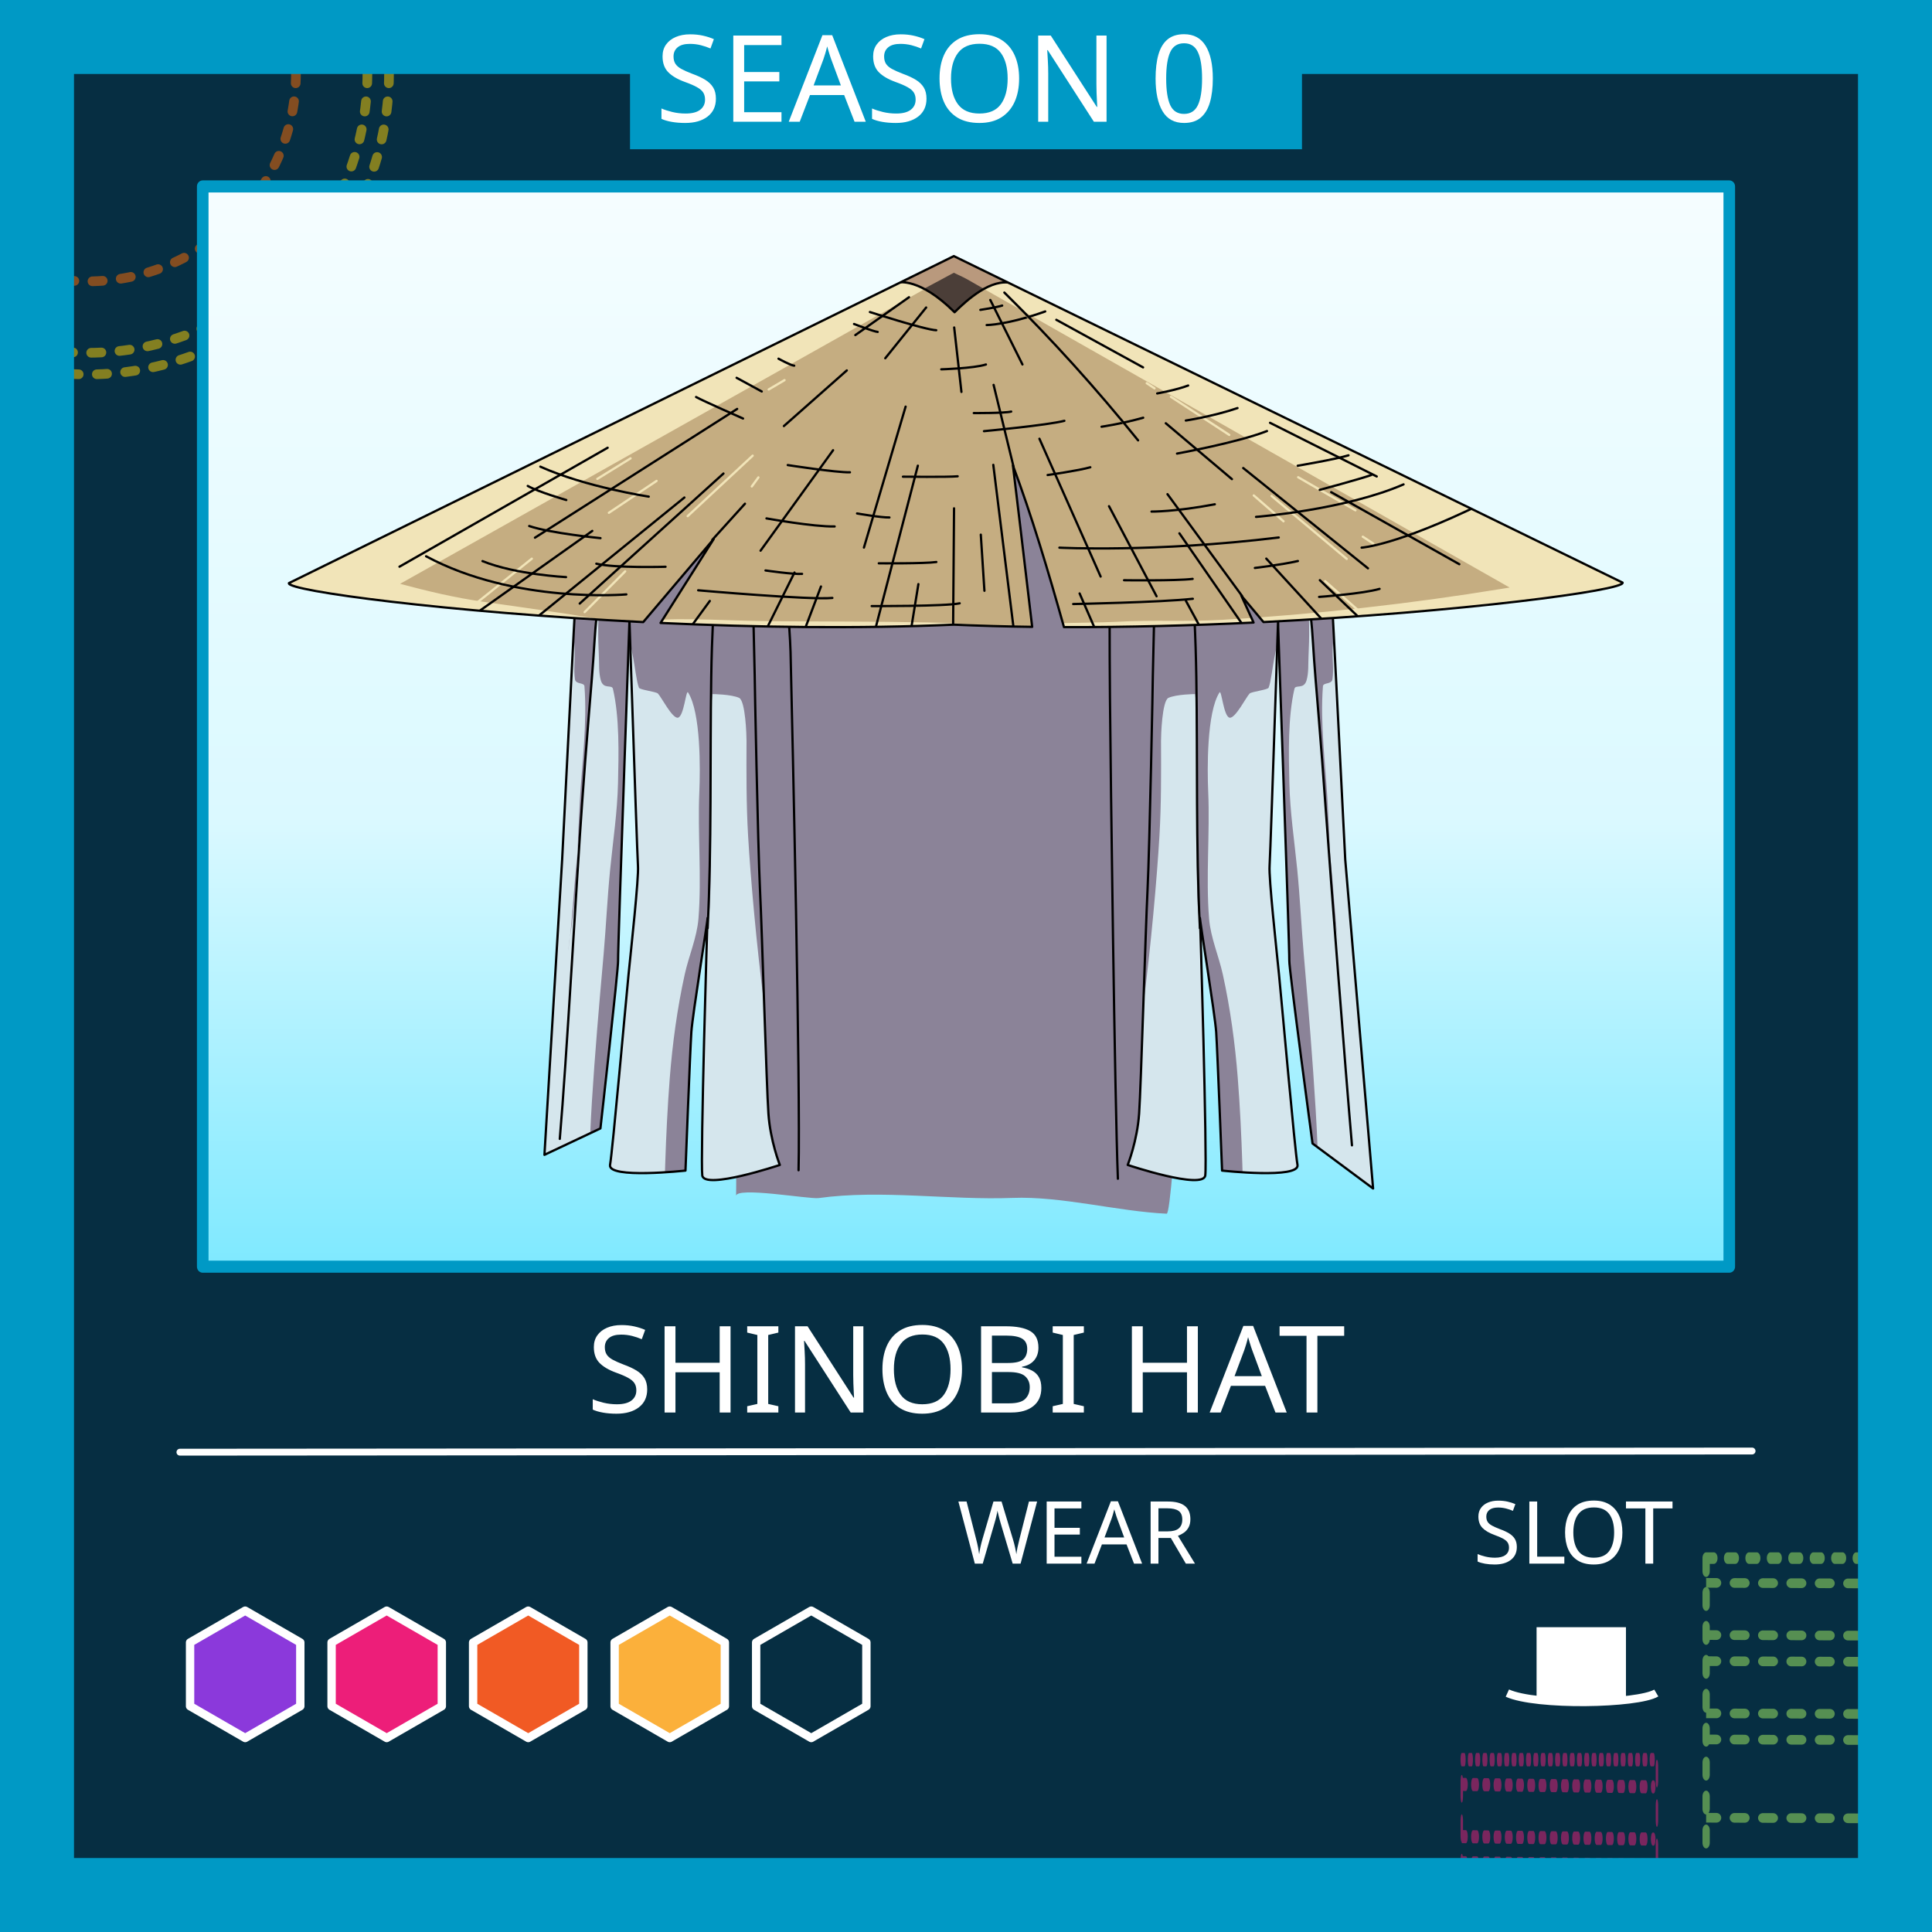
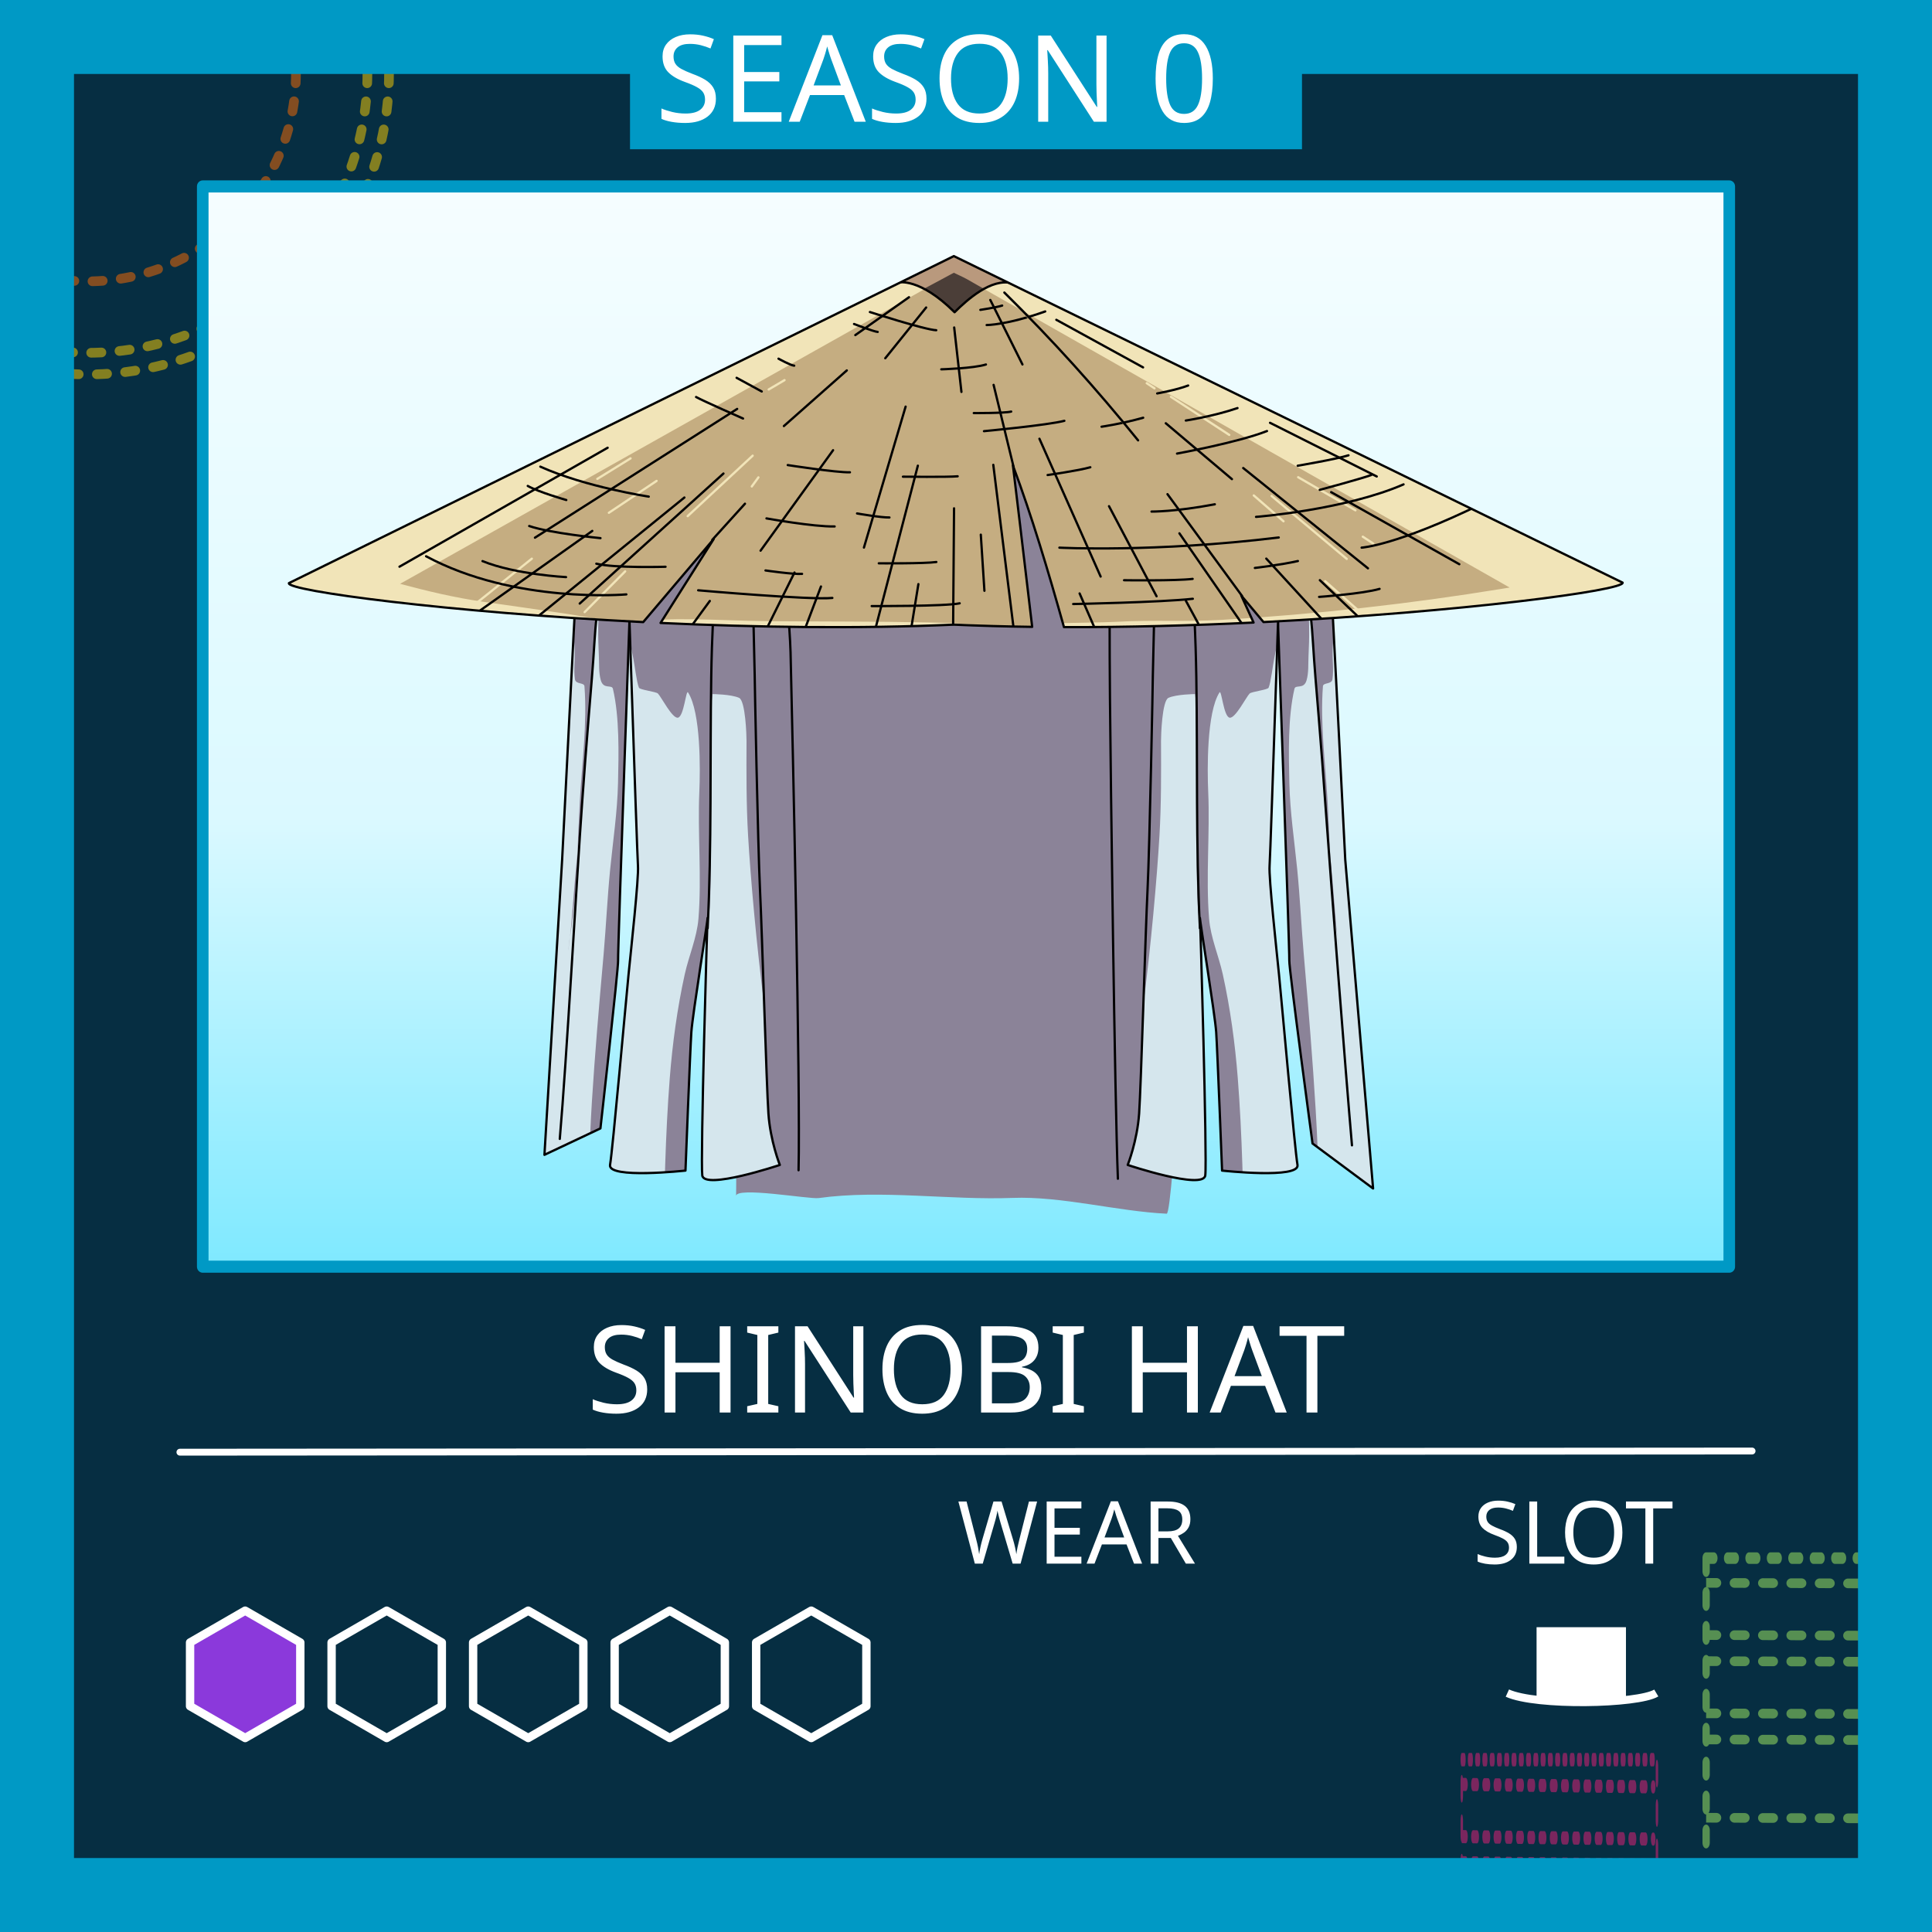
<svg xmlns="http://www.w3.org/2000/svg" width="800px" height="800px" viewBox="0 0 800 800" version="2.0" style="fill-rule: evenodd; clip-rule: evenodd; stroke-linecap: round; stroke-linejoin: round; stroke-miterlimit: 1.5">
  <g id="normal-card">
    <rect id="bg" x="-48.418" y="-9.957" width="931.967" height="871.066" style="fill: rgb(6, 46, 66)" />
    <g id="rectangles" transform="matrix(1,0,0,1,49.4291,64.1339)">
      <g opacity="0.5">
        <g transform="matrix(0.660629,0,0,1.04551,351.522,-81.058)">
          <rect x="462.47" y="633.282" width="419.335" height="322.449" style="fill: none" />
          <clipPath id="_clip1_card_template">
            <rect x="462.47" y="633.282" width="419.335" height="322.449" />
          </clipPath>
          <g clip-path="url(#_clip1_card_template)">
            <g transform="matrix(1.51371,0,0,0.956468,-452.99,37.369)">
              <path d="M604.78,633.282L877.032,634.306" style="fill: none; stroke: rgb(166, 240, 98); stroke-width: 4px; stroke-dasharray: 4.25, 7.5, 0, 0" />
            </g>
            <g transform="matrix(1.51371,0,0,0.956468,-452.99,58.0423)">
              <path d="M604.78,633.282L877.032,634.306" style="fill: none; stroke: rgb(166, 240, 98); stroke-width: 4px; stroke-dasharray: 4.25, 7.5, 0, 0" />
            </g>
            <g transform="matrix(1.51371,0,0,0.956468,-452.99,68.3789)">
              <path d="M604.78,633.282L877.032,634.306" style="fill: none; stroke: rgb(166, 240, 98); stroke-width: 4px; stroke-dasharray: 4.25, 7.5, 0, 0" />
            </g>
            <g transform="matrix(1.51371,0,0,0.956468,-452.99,89.0522)">
              <path d="M604.78,633.282L877.032,634.306" style="fill: none; stroke: rgb(166, 240, 98); stroke-width: 4px; stroke-dasharray: 4.25, 7.5, 0, 0" />
            </g>
            <g transform="matrix(1.51371,0,0,0.956468,-452.99,99.3888)">
              <path d="M604.78,633.282L877.032,634.306" style="fill: none; stroke: rgb(166, 240, 98); stroke-width: 4px; stroke-dasharray: 4.25, 7.5, 0, 0" />
            </g>
            <g transform="matrix(1.51371,0,0,0.956468,-452.99,130.399)">
              <path d="M604.78,633.282L877.032,634.306" style="fill: none; stroke: rgb(166, 240, 98); stroke-width: 4px; stroke-dasharray: 4.25, 7.5, 0, 0" />
            </g>
            <g transform="matrix(1.51371,0,0,0.956468,-452.99,151.072)">
              <path d="M604.78,633.282L877.032,634.306" style="fill: none; stroke: rgb(166, 240, 98); stroke-width: 4px; stroke-dasharray: 4.25, 7.5, 0, 0" />
            </g>
            <g transform="matrix(1.51371,0,0,0.956468,-452.99,171.745)">
              <path d="M604.78,633.282L877.032,634.306" style="fill: none; stroke: rgb(166, 240, 98); stroke-width: 4px; stroke-dasharray: 4.25, 7.5, 0, 0" />
            </g>
          </g>
          <rect x="462.47" y="633.282" width="419.335" height="322.449" style="fill: none; stroke: rgb(166, 240, 98); stroke-width: 4.57px; stroke-dasharray: 4.86, 8.58, 0, 0" />
        </g>
        <g transform="matrix(0.192707,0,0,1.04551,466.744,2.40586)">
          <rect x="462.47" y="633.282" width="419.335" height="322.449" style="fill: none" />
          <clipPath id="_clip2_card_template">
            <rect x="462.47" y="633.282" width="419.335" height="322.449" />
          </clipPath>
          <g clip-path="url(#_clip2_card_template)">
            <g transform="matrix(1.51371,0,0,0.956468,-452.99,37.369)">
              <path d="M604.78,633.282L877.032,634.306" style="fill: none; stroke: rgb(237, 30, 121); stroke-width: 5.43px; stroke-dasharray: 5.77, 10.18, 0, 0" />
            </g>
            <g transform="matrix(1.51371,0,0,0.956468,-452.99,58.0423)">
              <path d="M604.78,633.282L877.032,634.306" style="fill: none; stroke: rgb(237, 30, 121); stroke-width: 5.43px; stroke-dasharray: 5.77, 10.18, 0, 0" />
            </g>
            <g transform="matrix(1.51371,0,0,0.956468,-452.99,68.3789)">
              <path d="M604.78,633.282L877.032,634.306" style="fill: none; stroke: rgb(237, 30, 121); stroke-width: 5.43px; stroke-dasharray: 5.77, 10.18, 0, 0" />
            </g>
            <g transform="matrix(1.51371,0,0,0.956468,-452.99,89.0522)">
              <path d="M604.78,633.282L877.032,634.306" style="fill: none; stroke: rgb(237, 30, 121); stroke-width: 5.43px; stroke-dasharray: 5.77, 10.18, 0, 0" />
            </g>
          </g>
          <rect x="462.47" y="633.282" width="419.335" height="322.449" style="fill: none; stroke: rgb(237, 30, 121); stroke-width: 5.32px; stroke-dasharray: 5.65, 9.98, 0, 0" />
        </g>
      </g>
    </g>
    <g id="circles" opacity="0.5">
      <g transform="matrix(1,0,0,1,-118.853,-94.5905)">
        <circle cx="155.124" cy="124.814" r="124.814" style="fill: none; stroke: rgb(255, 207, 0); stroke-width: 4px; stroke-dasharray: 4.25, 7.5, 0, 0" />
      </g>
      <g transform="matrix(0.928318,0,0,0.928318,-107.734,-85.6437)">
        <circle cx="155.124" cy="124.814" r="124.814" style="fill: none; stroke: rgb(255, 207, 0); stroke-width: 4.31px; stroke-dasharray: 4.58, 8.08, 0, 0" />
      </g>
      <g transform="matrix(0.691272,0,0,0.691272,-70.9623,-56.0571)">
        <circle cx="155.124" cy="124.814" r="124.814" style="fill: none; stroke: rgb(255, 108, 0); stroke-width: 5.79px; stroke-dasharray: 6.15, 10.85, 0, 0" />
      </g>
    </g>
    <g id="rarity-bars" transform="matrix(0.86723,0,0,0.86723,10.4494,88.5493)">
      <g id="rarity-bars-fill">
        <g transform="matrix(0.114833,0,0,0.114833,59.0756,653.445)">
          <path d="M400,117.517L629.266,249.774L629.266,514.685L400.192,646.941L400.192,647.052L400.096,646.997L400,647.052L400,646.941L170.925,514.685L170.925,249.774L400,117.517Z" style="fill: rgb(139, 57, 219)" />
        </g>
-         <g transform="matrix(0.114833,0,0,0.114833,126.648,653.445)">
-           <path d="M400,117.517L629.266,249.774L629.266,514.685L400.192,646.941L400.192,647.052L400.096,646.997L400,647.052L400,646.941L170.925,514.685L170.925,249.774L400,117.517Z" style="fill: rgb(237, 30, 121)" />
-         </g>
-         <g transform="matrix(0.114833,0,0,0.114833,194.22,653.445)">
-           <path d="M400,117.517L629.266,249.774L629.266,514.685L400.192,646.941L400.192,647.052L400.096,646.997L400,647.052L400,646.941L170.925,514.685L170.925,249.774L400,117.517Z" style="fill: rgb(241, 90, 36)" />
-         </g>
-         <g transform="matrix(0.114833,0,0,0.114833,261.792,653.445)">
-           <path d="M400,117.517L629.266,249.774L629.266,514.685L400.192,646.941L400.192,647.052L400.096,646.997L400,647.052L400,646.941L170.925,514.685L170.925,249.774L400,117.517Z" style="fill: rgb(251, 176, 59)" />
-         </g>
-         <g transform="matrix(0.114833,0,0,0.114833,329.364,653.445)" />
      </g>
      <g id="rarity-bars-stroke">
        <g transform="matrix(0.114833,0,0,0.114833,59.0756,653.445)">
          <path d="M400,117.517L629.266,249.774L629.266,514.685L400.192,646.941L400.192,647.052L400.096,646.997L400,647.052L400,646.941L170.925,514.685L170.925,249.774L400,117.517Z" style="fill: none; stroke: white; stroke-width: 34.83px" />
        </g>
        <g transform="matrix(0.114833,0,0,0.114833,126.648,653.445)">
          <path d="M400,117.517L629.266,249.774L629.266,514.685L400.192,646.941L400.192,647.052L400.096,646.997L400,647.052L400,646.941L170.925,514.685L170.925,249.774L400,117.517Z" style="fill: none; stroke: white; stroke-width: 34.83px" />
        </g>
        <g transform="matrix(0.114833,0,0,0.114833,194.22,653.445)">
          <path d="M400,117.517L629.266,249.774L629.266,514.685L400.192,646.941L400.192,647.052L400.096,646.997L400,647.052L400,646.941L170.925,514.685L170.925,249.774L400,117.517Z" style="fill: none; stroke: white; stroke-width: 34.83px" />
        </g>
        <g transform="matrix(0.114833,0,0,0.114833,261.792,653.445)">
          <path d="M400,117.517L629.266,249.774L629.266,514.685L400.192,646.941L400.192,647.052L400.096,646.997L400,647.052L400,646.941L170.925,514.685L170.925,249.774L400,117.517Z" style="fill: none; stroke: white; stroke-width: 34.83px" />
        </g>
        <g transform="matrix(0.114833,0,0,0.114833,329.364,653.445)">
          <path d="M400,117.517L629.266,249.774L629.266,514.685L400.192,646.941L400.192,647.052L400.096,646.997L400,647.052L400,646.941L170.925,514.685L170.925,249.774L400,117.517Z" style="fill: none; stroke: white; stroke-width: 34.83px" />
        </g>
      </g>
    </g>
    <g transform="matrix(0.911866,0,0,0.911866,252.534,309.097)">
      <text x="190.763px" y="439.84px" style="font-family: 'Futura-Medium', 'Futura', sans-serif; font-weight: 500; font-size: 50px; fill: white" id="wear_value" />
    </g>
    <g transform="matrix(0.720342,0,0,0.720342,340.614,330.63)">
      <text x="77.471px" y="439.84px" style="font-family: 'Futura-Medium', 'Futura', sans-serif; font-weight: 500; font-size: 50px; fill: white">WEAR</text>
    </g>
    <g id="hat" transform="matrix(1.10125,0,0,1.10125,158.833,-78.5692)">
      <g transform="matrix(1,0,0,1,-51.9094,-2.83465)">
        <path d="M474.461,710.793C485.268,715.724 523.434,714.96 530.456,710.765" style="fill: none; stroke: white; stroke-width: 3px; stroke-linecap: butt" />
      </g>
      <g transform="matrix(1,0,0,0.58812,-0.101996,292.708)">
        <rect x="433.636" y="663.946" width="33.608" height="46.716" style="fill: white" />
      </g>
    </g>
    <g transform="matrix(0.720342,0,0,0.720342,520.614,330.63)">
      <text x="124.102px" y="439.84px" style="font-family: 'Futura-Medium', 'Futura', sans-serif; font-weight: 500; font-size: 50px; fill: white">        SL        <tspan x="173.882px 217.217px " y="439.84px 439.84px ">OT</tspan>
      </text>
    </g>
    <g transform="matrix(1,0,0,1,-7.69409,0)">
      <path d="M82.194,602.738L733.196,602.258C733.979,602.258 734.615,601.621 734.614,600.838C734.614,600.055 733.977,599.42 733.194,599.42L82.192,599.9C81.409,599.901 80.773,600.537 80.774,601.321C80.775,602.104 81.411,602.739 82.194,602.738Z" style="fill: white" />
    </g>
    <g transform="matrix(1,0,0,1,120.441,145.046)">
      <text x="77.471px" y="439.84px" style="font-family: 'Futura-Medium', 'Futura', sans-serif; font-weight: 500; font-size: 50px; fill: white">
        <tspan x="122.457px 150.461px " y="439.84px 439.84px ">SHINOBI HAT</tspan>
      </text>
    </g>
    <path id="border" d="M800,801.235L800,-4.106L-0,-4.106L0,801.235L800,801.235ZM260.875,30.644L30.644,30.644C30.644,30.644 30.644,769.356 30.644,769.356C30.644,769.356 769.356,769.356 769.356,769.356L769.356,30.644L539.125,30.644L539.125,61.806L260.875,61.806L260.875,30.644Z" style="fill: rgb(0, 153, 197)" />
    <g id="guide" transform="matrix(1,0,0,1.04284,1.75676,-22.4672)">
      <rect x="82.193" y="95.569" width="632.101" height="428.927" style="fill: url(#_Linear3_card_template); stroke: rgb(0, 153, 197); stroke-width: 4.8px" />
    </g>
    <g transform="translate(215,100)">
      <g transform="scale(0.45)" style="fill-rule: evenodd; clip-rule: evenodd; stroke-linecap: round; stroke-linejoin: round; stroke-miterlimit: 1.5">
        <g id="accessories-back">
          <g id="shinobi-hat-back">
            <path d="M181.032,254.372C177.414,262.055 182.422,278.747 183.21,286.608C185.838,312.827 188.578,339.03 190.861,365.282C194.433,406.367 184.383,558.535 196.186,598.055C199.803,610.166 200.066,884.932 199.482,878.541C198.63,869.22 266.771,881.434 275.586,880.207C332.794,872.243 396.307,882.279 454.035,880.059C498.974,878.33 550.858,892.515 595.78,894.601C601.796,894.88 615.171,627.789 619.491,624.436C626.627,618.898 624.617,598.353 624.969,590.941C626.438,559.98 634.906,419.33 635.833,388.345C636.769,357.06 642.654,268.598 630.176,241.702C620.056,219.89 592.78,206.106 572.574,195.625C509.654,162.985 250.959,245.588 181.032,254.372Z" style="fill: rgb(139, 131, 152)" />
            <clipPath id="_clip1_shinobi_hat">
              <path d="M181.032,254.372C177.414,262.055 182.422,278.747 183.21,286.608C185.838,312.827 188.578,339.03 190.861,365.282C194.433,406.367 184.383,558.535 196.186,598.055C199.803,610.166 200.066,884.932 199.482,878.541C198.63,869.22 266.771,881.434 275.586,880.207C332.794,872.243 396.307,882.279 454.035,880.059C498.974,878.33 550.858,892.515 595.78,894.601C601.796,894.88 615.171,627.789 619.491,624.436C626.627,618.898 624.617,598.353 624.969,590.941C626.438,559.98 634.906,419.33 635.833,388.345C636.769,357.06 642.654,268.598 630.176,241.702C620.056,219.89 592.78,206.106 572.574,195.625C509.654,162.985 250.959,245.588 181.032,254.372Z" />
            </clipPath>
            <g clip-path="url(#_clip1_shinobi_hat)">
              <path d="M248.015,279.135C243.172,301.549 249.096,353.605 249.665,377.818C251.388,451.173 258.921,781.276 257.028,854.608" style="fill: none; stroke: black; stroke-width: 2.1px" />
              <path d="M544.11,309.575C544.1,309.562 544.08,310.03 544.079,310.046C543.859,313.949 543.695,317.851 543.578,321.759C543.343,329.616 543.273,337.475 543.266,345.335C543.246,370.304 543.361,395.276 543.579,420.243C544.212,492.811 548.022,789.91 550.879,862.417" style="fill: none; stroke: black; stroke-width: 2.1px" />
            </g>
            <path d="M696.286,296.397C696.286,296.397 709.029,654.82 708.601,661.56C708.174,668.299 729.981,829.982 729.981,829.982L785.701,871.401L760.085,568.813C760.085,568.813 748.117,331.466 746.786,310.171C745.455,288.875 696.286,296.397 696.286,296.397Z" style="fill: rgb(213, 230, 237)" />
            <clipPath id="_clip2_shinobi_hat">
              <path d="M696.286,296.397C696.286,296.397 709.029,654.82 708.601,661.56C708.174,668.299 729.981,829.982 729.981,829.982L785.701,871.401L760.085,568.813C760.085,568.813 748.117,331.466 746.786,310.171C745.455,288.875 696.286,296.397 696.286,296.397Z" />
            </clipPath>
            <g clip-path="url(#_clip2_shinobi_hat)">
              <path d="M703.028,762.094C701.897,761.086 700.992,744.174 700.793,742.154C698.806,721.95 696.957,701.724 695.544,681.47C689.911,600.719 698.631,520.082 696.538,439.333C695.692,406.708 694.517,374.102 691.316,341.607C688.868,316.755 684.774,292.113 682.154,267.29C680.709,253.594 678.772,239.03 680.633,225.288C681.185,221.207 682.539,213.269 687.688,212.356C691.083,211.753 694.023,214.638 696.231,216.788C701.878,222.287 707.321,228.146 711.686,234.735C718.892,245.614 716.994,262.271 717.697,274.694C718.745,293.231 723.901,310.632 725.59,328.913C727.178,346.101 727.182,364.174 726.287,381.397C725.9,388.846 726.58,396.656 724.456,403.893C721.954,412.424 714.335,407.365 713.346,411.604C707.206,437.91 708.045,471.504 708.659,498.32C709.27,524.992 713.278,551.391 715.907,577.901C718.457,603.617 719.632,629.477 721.856,655.23C724.325,683.831 738.601,845.149 734.333,873.723L703.028,762.094ZM745.958,561.608C745.264,554.171 744.551,546.738 743.824,539.312C736.159,460.974 734.046,382.04 723.443,303.999C720.897,285.258 717.229,265.787 717.351,246.825C717.391,240.571 719.317,230.548 727.124,229.681C737.848,228.491 746.268,241.189 749.205,249.72C756.668,271.397 752.401,295.954 751.422,318.41C750.941,329.434 751.612,340.548 750.919,351.545C750.413,359.579 748.764,367.46 748.49,375.524C748.183,384.56 749.591,393.736 748.315,402.736C747.599,407.788 739.833,405.528 739.549,409.27C736.943,443.677 741.781,479.872 743.776,514.229C744.694,530.025 745.256,545.826 745.958,561.608C747.618,579.387 749.172,597.188 750.562,614.977C751.219,623.38 751.852,631.729 752.883,640.093L752.899,640.221C753.083,641.361 753.273,642.501 753.468,643.64L754.373,651.977C754.457,652.368 754.519,652.67 754.424,652.438L754.373,651.977C754.308,651.668 754.229,651.303 754.205,651.106C754.096,650.207 754.025,649.305 753.935,648.404C753.663,645.668 753.238,642.949 752.899,640.221C748.679,614.146 747.126,587.905 745.958,561.608Z" style="fill: rgb(139, 131, 152)" />
              <path d="M726.623,327.553C726.718,327.567 727.197,337.296 728.295,344.95C729.178,351.099 729.954,362.031 730.326,368.229C731.62,389.794 733.731,414.291 735.635,437.268C737.892,464.507 739.729,489.281 741.691,516.536C746.943,589.513 759.93,758.781 766.27,831.69" style="fill: none; stroke: black; stroke-width: 2.1px" />
            </g>
            <path d="M696.286,296.397C696.286,296.397 709.029,654.82 708.601,661.56C708.174,668.299 729.981,829.982 729.981,829.982L785.701,871.401L760.085,568.813C760.085,568.813 748.117,331.466 746.786,310.171C745.455,288.875 696.286,296.397 696.286,296.397Z" style="fill: none; stroke: black; stroke-width: 2.1px" />
            <g transform="matrix(-1,0,0,1,799.571,0)">
              <path d="M696.286,296.397C696.286,296.397 709.029,654.82 708.601,661.56C708.174,668.299 724.852,816.113 724.852,816.113L776.36,840.426L760.085,568.813C760.085,568.813 748.117,331.466 746.786,310.171C745.455,288.875 696.286,296.397 696.286,296.397Z" style="fill: rgb(213, 230, 237)" />
              <clipPath id="_clip3_shinobi_hat">
                <path d="M696.286,296.397C696.286,296.397 709.029,654.82 708.601,661.56C708.174,668.299 724.852,816.113 724.852,816.113L776.36,840.426L760.085,568.813C760.085,568.813 748.117,331.466 746.786,310.171C745.455,288.875 696.286,296.397 696.286,296.397Z" />
              </clipPath>
              <g clip-path="url(#_clip3_shinobi_hat)">
                <path d="M703.028,762.094C701.897,761.086 700.992,744.174 700.793,742.154C698.806,721.95 696.957,701.724 695.544,681.47C689.911,600.719 698.631,520.082 696.538,439.333C695.692,406.708 694.517,374.102 691.316,341.607C688.868,316.755 684.774,292.113 682.154,267.29C680.709,253.594 678.772,239.03 680.633,225.288C681.185,221.207 682.539,213.269 687.688,212.356C691.083,211.753 694.023,214.638 696.231,216.788C701.878,222.287 707.321,228.146 711.686,234.735C718.892,245.614 716.994,262.271 717.697,274.694C718.745,293.231 723.901,310.632 725.59,328.913C727.178,346.101 727.182,364.174 726.287,381.397C725.9,388.846 726.58,396.656 724.456,403.893C721.954,412.424 714.335,407.365 713.346,411.604C707.206,437.91 708.045,471.504 708.659,498.32C709.27,524.992 713.278,551.391 715.907,577.901C718.457,603.617 719.632,629.477 721.856,655.23C724.325,683.831 738.304,833.613 734.037,862.186L703.028,762.094ZM745.958,561.608C745.264,554.171 744.551,546.738 743.824,539.312C736.159,460.974 734.046,382.04 723.443,303.999C720.897,285.258 717.229,265.787 717.351,246.825C717.391,240.571 719.317,230.548 727.124,229.681C737.848,228.491 746.268,241.189 749.205,249.72C756.668,271.397 752.401,295.954 751.422,318.41C750.941,329.434 751.612,340.548 750.919,351.545C750.413,359.579 748.764,367.46 748.49,375.524C748.183,384.56 749.591,393.736 748.315,402.736C747.599,407.788 739.833,405.528 739.549,409.27C736.943,443.677 741.781,479.872 743.776,514.229C744.694,530.025 745.256,545.826 745.958,561.608C747.618,579.387 749.172,597.188 750.562,614.977C751.219,623.38 751.852,631.729 752.883,640.093L752.899,640.221C753.083,641.361 753.273,642.501 753.468,643.64L754.373,651.977C754.457,652.368 754.519,652.67 754.424,652.438L754.373,651.977C754.308,651.668 754.229,651.303 754.205,651.106C754.096,650.207 754.025,649.305 753.935,648.404C753.663,645.668 753.238,642.949 752.899,640.221C748.679,614.146 747.126,587.905 745.958,561.608Z" style="fill: rgb(139, 131, 152)" />
                <path d="M726.623,327.553C726.718,327.567 727.197,337.296 728.295,344.95C729.178,351.099 729.954,362.031 730.326,368.229C731.62,389.794 733.731,414.291 735.635,437.268C737.892,464.507 739.729,489.281 741.691,516.536C746.943,589.513 755.905,752.854 762.245,825.763" style="fill: none; stroke: black; stroke-width: 2.1px" />
              </g>
              <path d="M696.286,296.397C696.286,296.397 709.029,654.82 708.601,661.56C708.174,668.299 724.852,816.113 724.852,816.113L776.36,840.426L760.085,568.813C760.085,568.813 748.117,331.466 746.786,310.171C745.455,288.875 696.286,296.397 696.286,296.397Z" style="fill: none; stroke: black; stroke-width: 2.1px" />
            </g>
          </g>
        </g>
        <g id="accessories">
          <g id="shinobi-hat-front">
            <path d="M97.552,231.188C97.552,231.188 108.376,563.387 109.257,574.412C110.137,585.437 102.884,651.479 100.555,674.894C98.226,698.308 85.946,836.527 83.578,849.661C81.21,862.795 152.976,854.925 152.976,854.925C152.976,854.925 157.297,743.649 158.39,727.501C159.483,711.354 173.571,624.396 173.334,622.499C173.096,620.603 166.618,845.744 168.439,859.374C170.26,873.005 239.799,849.732 239.799,849.732C239.799,849.732 231.054,827.771 229.301,802.46C227.547,777.149 223.484,635.952 221.545,596.231C219.606,556.51 216.579,400.673 216.674,399.184C216.77,397.695 213.692,270.36 213.53,269.651C213.367,268.942 193.242,213.339 193.242,213.339L97.552,231.188Z" style="fill: rgb(213, 230, 237)" />
            <clipPath id="_clip4_shinobi_hat">
              <path d="M97.552,231.188C97.552,231.188 108.376,563.387 109.257,574.412C110.137,585.437 102.884,651.479 100.555,674.894C98.226,698.308 85.946,836.527 83.578,849.661C81.21,862.795 152.976,854.925 152.976,854.925C152.976,854.925 157.297,743.649 158.39,727.501C159.483,711.354 173.571,624.396 173.334,622.499C173.096,620.603 166.618,845.744 168.439,859.374C170.26,873.005 239.799,849.732 239.799,849.732C239.799,849.732 231.054,827.771 229.301,802.46C227.547,777.149 223.484,635.952 221.545,596.231C219.606,556.51 216.579,400.673 216.674,399.184C216.77,397.695 213.692,270.36 213.53,269.651C213.367,268.942 193.242,213.339 193.242,213.339L97.552,231.188Z" />
            </clipPath>
            <g clip-path="url(#_clip4_shinobi_hat)">
              <path d="M86.159,237.826C86.914,236.013 86.058,241.755 86.171,243.715C86.392,247.563 86.645,251.409 86.946,255.252C87.87,267.046 88.845,278.845 90.182,290.601C93.724,321.752 98.584,352.874 104.957,383.581C106.3,390.049 107.974,405.328 110.15,410.578C110.982,412.585 125.877,414.181 127.644,415.966C130.732,419.086 140.79,439.054 145.996,438.186C151.606,437.251 153.441,411.959 155.341,414.927C167.159,433.381 166.642,485.772 165.728,506.415C164.058,544.082 168.021,585.083 164.914,623.19C163.496,640.584 156.049,657.343 152.297,674.378C145.428,705.567 141.022,737.888 138.533,769.715C134.412,822.403 133.467,875.383 132.527,928.21C132.375,936.745 127.281,977.819 142.767,976.385C153.031,975.434 158.007,956.224 159.909,948.565C167.574,917.699 162.917,883.788 163.861,852.247C164.998,814.266 163.129,776.144 164.852,738.245C166.16,709.463 167.199,680.165 169.94,651.49C171.199,638.326 174.587,625.52 175.3,612.283C177.033,580.1 175.795,547.311 176.27,515.049C176.648,489.332 175.738,463.542 175.738,437.813C175.738,434.03 177.8,416.444 177.8,416.444C177.8,416.444 195.013,416.598 202.323,419.929C208.178,422.597 209.178,454.48 209.157,459.517C209.034,488.626 208.894,517.781 210.605,546.922C212.891,585.866 218.373,647.612 225.457,702.729C227.822,721.129 230.571,721.621 234.289,739.796C236.786,752.006 243.89,755.731 244.746,755.117C249.479,751.718 247.63,729.504 247.822,724.69C249.09,692.892 250.037,661.071 250.867,629.259C251.622,600.283 252.18,571.302 252.963,542.327C253.601,518.689 253.978,495.044 254.318,471.4C254.572,453.743 254.874,436.087 255.1,418.429C255.276,404.717 255.475,391.005 255.642,377.293C256.32,321.894 246.272,193.413 160.545,234.001" style="fill: rgb(139, 131, 152)" />
              <path d="M179.288,329.116C180.612,329.976 178.466,344.811 178.391,346.385C177.535,364.509 176.961,382.715 176.676,400.857C175.465,477.725 177.198,555.162 173.36,631.918" style="fill: none; stroke: black; stroke-width: 2.1px" />
            </g>
            <path d="M97.552,231.188C97.552,231.188 108.376,563.387 109.257,574.412C110.137,585.437 102.884,651.479 100.555,674.894C98.226,698.308 85.946,836.527 83.578,849.661C81.21,862.795 152.976,854.925 152.976,854.925C152.976,854.925 157.297,743.649 158.39,727.501C159.483,711.354 173.571,624.396 173.334,622.499C173.096,620.603 166.618,845.744 168.439,859.374C170.26,873.005 239.799,849.732 239.799,849.732C239.799,849.732 231.054,827.771 229.301,802.46C227.547,777.149 223.484,635.952 221.545,596.231C219.606,556.51 216.579,400.673 216.674,399.184C216.77,397.695 213.692,270.36 213.53,269.651C213.367,268.942 193.242,213.339 193.242,213.339L97.552,231.188Z" style="fill: none; stroke: black; stroke-width: 2.1px" />
            <g transform="matrix(-1,0,0,1,799.717,0)">
              <path d="M97.552,231.188C97.552,231.188 108.376,563.387 109.257,574.412C110.137,585.437 102.884,651.479 100.555,674.894C98.226,698.308 85.946,836.527 83.578,849.661C81.21,862.795 152.976,854.925 152.976,854.925C152.976,854.925 157.297,743.649 158.39,727.501C159.483,711.354 173.571,624.396 173.334,622.499C173.096,620.603 166.618,845.744 168.439,859.374C170.26,873.005 239.799,849.732 239.799,849.732C239.799,849.732 231.054,827.771 229.301,802.46C227.547,777.149 223.484,635.952 221.545,596.231C219.606,556.51 216.579,400.673 216.674,399.184C216.77,397.695 213.692,270.36 213.53,269.651C213.367,268.942 193.242,213.339 193.242,213.339L97.552,231.188Z" style="fill: rgb(213, 230, 237)" />
              <clipPath id="_clip5_shinobi_hat">
                <path d="M97.552,231.188C97.552,231.188 108.376,563.387 109.257,574.412C110.137,585.437 102.884,651.479 100.555,674.894C98.226,698.308 85.946,836.527 83.578,849.661C81.21,862.795 152.976,854.925 152.976,854.925C152.976,854.925 157.297,743.649 158.39,727.501C159.483,711.354 173.571,624.396 173.334,622.499C173.096,620.603 166.618,845.744 168.439,859.374C170.26,873.005 239.799,849.732 239.799,849.732C239.799,849.732 231.054,827.771 229.301,802.46C227.547,777.149 223.484,635.952 221.545,596.231C219.606,556.51 216.579,400.673 216.674,399.184C216.77,397.695 213.692,270.36 213.53,269.651C213.367,268.942 193.242,213.339 193.242,213.339L97.552,231.188Z" />
              </clipPath>
              <g clip-path="url(#_clip5_shinobi_hat)">
                <path d="M86.159,237.826C86.914,236.013 86.058,241.755 86.171,243.715C86.392,247.563 86.645,251.409 86.946,255.252C87.87,267.046 88.845,278.845 90.182,290.601C93.724,321.752 98.584,352.874 104.957,383.581C106.3,390.049 107.974,405.328 110.15,410.578C110.982,412.585 125.877,414.181 127.644,415.966C130.732,419.086 140.79,439.054 145.996,438.186C151.606,437.251 153.441,411.959 155.341,414.927C167.159,433.381 166.642,485.772 165.728,506.415C164.058,544.082 168.021,585.083 164.914,623.19C163.496,640.584 156.049,657.343 152.297,674.378C145.428,705.567 141.022,737.888 138.533,769.715C134.412,822.403 133.467,875.383 132.527,928.21C132.375,936.745 127.281,977.819 142.767,976.385C153.031,975.434 158.007,956.224 159.909,948.565C167.574,917.699 162.917,883.788 163.861,852.247C164.998,814.266 163.129,776.144 164.852,738.245C166.16,709.463 167.199,680.165 169.94,651.49C171.199,638.326 174.587,625.52 175.3,612.283C177.033,580.1 175.795,547.311 176.27,515.049C176.648,489.332 175.738,463.542 175.738,437.813C175.738,434.03 177.8,416.444 177.8,416.444C177.8,416.444 195.013,416.598 202.323,419.929C208.178,422.597 209.178,454.48 209.157,459.517C209.034,488.626 208.894,517.781 210.605,546.922C212.891,585.866 218.373,647.612 225.457,702.729C227.822,721.129 230.571,721.621 234.289,739.796C236.786,752.006 243.89,755.731 244.746,755.117C249.479,751.718 247.63,729.504 247.822,724.69C249.09,692.892 250.037,661.071 250.867,629.259C251.622,600.283 252.18,571.302 252.963,542.327C253.601,518.689 253.978,495.044 254.318,471.4C254.572,453.743 254.874,436.087 255.1,418.429C255.276,404.717 255.475,391.005 255.642,377.293C256.32,321.894 246.272,193.413 160.545,234.001" style="fill: rgb(139, 131, 152)" />
                <path d="M179.288,329.116C180.612,329.976 178.466,344.811 178.391,346.385C177.535,364.509 176.961,382.715 176.676,400.857C175.465,477.725 177.198,555.162 173.36,631.918" style="fill: none; stroke: black; stroke-width: 2.1px" />
              </g>
              <path d="M97.552,231.188C97.552,231.188 108.376,563.387 109.257,574.412C110.137,585.437 102.884,651.479 100.555,674.894C98.226,698.308 85.946,836.527 83.578,849.661C81.21,862.795 152.976,854.925 152.976,854.925C152.976,854.925 157.297,743.649 158.39,727.501C159.483,711.354 173.571,624.396 173.334,622.499C173.096,620.603 166.618,845.744 168.439,859.374C170.26,873.005 239.799,849.732 239.799,849.732C239.799,849.732 231.054,827.771 229.301,802.46C227.547,777.149 223.484,635.952 221.545,596.231C219.606,556.51 216.579,400.673 216.674,399.184C216.77,397.695 213.692,270.36 213.53,269.651C213.367,268.942 193.242,213.339 193.242,213.339L97.552,231.188Z" style="fill: none; stroke: black; stroke-width: 2.1px" />
            </g>
            <path d="M114.093,350.219C-65.939,341.146 -214.237,321.35 -211.926,314.355L399.91,13.451L399.91,13.432L399.928,13.441L399.946,13.432L399.947,13.451L1015.29,313.889C1017.61,320.907 866.772,341.017 684.862,350.188L664.408,325.816L675.733,350.637C619.141,353.359 559.783,354.996 501.265,354.836C486.818,303.298 471.402,251.852 454.307,206.125C454.307,206.125 467.836,318.574 471.999,354.602C447.635,354.275 423.522,353.612 399.928,352.559C312.301,356.467 217.875,355.06 130.059,350.991L178.992,273.714L114.093,350.219Z" style="fill: rgb(197, 173, 129)" />
            <clipPath id="_clip6_shinobi_hat">
              <path d="M114.093,350.219C-65.939,341.146 -214.237,321.35 -211.926,314.355L399.91,13.451L399.91,13.432L399.928,13.441L399.946,13.432L399.947,13.451L1015.29,313.889C1017.61,320.907 866.772,341.017 684.862,350.188L664.408,325.816L675.733,350.637C619.141,353.359 559.783,354.996 501.265,354.836C486.818,303.298 471.402,251.852 454.307,206.125C454.307,206.125 467.836,318.574 471.999,354.602C447.635,354.275 423.522,353.612 399.928,352.559C312.301,356.467 217.875,355.06 130.059,350.991L178.992,273.714L114.093,350.219Z" />
            </clipPath>
            <g clip-path="url(#_clip6_shinobi_hat)">
              <g id="highlights">
                <path d="M911.386,318.416L400.895,28.456L423.518,2.58L988.535,274.51L1005.94,300.384C1018.52,297.389 1031.46,293.419 1032.06,295.348C1033.51,299.959 1028.7,312.104 1027.61,316.676C1026.7,320.457 1025.52,324.006 1024.08,327.341L1085.52,418.667L988.664,362.906C973.532,370.915 956.09,376.005 939.769,380.153C835.276,406.708 690.592,395.754 582.581,387.554L488.163,351.416C499.36,351.035 538.783,350.597 549.966,349.951C582.81,348.052 613.959,350.091 646.787,348.158C733.08,343.076 818.854,333.526 904.196,319.595C906.594,319.204 908.992,318.811 911.386,318.416ZM457.369,355.593C457.224,355.555 457.046,355.485 456.931,355.479C454.026,355.325 451.135,354.977 448.236,354.745C442.124,354.257 436.01,353.794 429.899,353.281C411.942,351.772 393.943,350.875 375.927,350.513C327.509,349.542 277.673,349.792 229.253,349.378C205.315,349.173 182.808,347.891 158.872,347.615C141.123,347.41 124.004,347.533 106.599,351.314C104.167,351.843 91.435,353.209 91.04,356.29C90.6,359.726 104.145,361.516 105.914,361.849C124.279,365.308 142.962,367.301 161.5,369.577C239.018,379.094 316.681,385.161 394.26,373.313L457.369,355.593ZM-206.972,288.724C-220.609,285.509 -234.348,282.458 -248.184,280.254C-250.727,279.849 -260.45,277.23 -262.268,280.349C-264.355,283.928 -253.016,291.022 -251.145,292.395C-235.761,303.686 -219.675,314.075 -203.083,323.496C-202.438,323.862 -201.793,324.226 -201.154,324.584L-194.847,363.468L-161.197,344.324C-102.855,369.364 -40.659,380.06 23.938,376.102L82.461,348.653C83.927,348.352 79.538,348.003 78.058,347.79C75.124,347.368 72.18,346.982 69.235,346.65C60.59,345.675 52.049,343.846 43.446,342.56C17.702,338.711 -8.122,335.121 -33.899,331.392C-59.52,327.686 -84.643,321.689 -109.621,314.982L381.28,39.125L391.619,8.886L-215.413,236.685L-206.972,288.724ZM457.369,355.593L457.609,355.526C457.618,355.637 457.509,355.63 457.369,355.593Z" style="fill: rgb(241, 228, 184)" />
                <path d="M71.865,218.439L102.454,199.556" style="fill: none; stroke: rgb(241, 228, 184); stroke-width: 2.1px" />
                <path d="M229.555,136.156L244.131,127.576" style="fill: none; stroke: rgb(241, 228, 184); stroke-width: 2.1px" />
                <path d="M11.598,291.86L-41.971,334.832" style="fill: none; stroke: rgb(241, 228, 184); stroke-width: 2.1px" />
                <path d="M126.386,220.295L82.498,249.634" style="fill: none; stroke: rgb(241, 228, 184); stroke-width: 2.1px" />
                <path d="M214.8,197.085L155.01,252.7" style="fill: none; stroke: rgb(241, 228, 184); stroke-width: 2.1px" />
                <path d="M97.481,303.53L60.192,341.036" style="fill: none; stroke: rgb(241, 228, 184); stroke-width: 2.1px" />
                <path d="M220.101,217.059L214.011,225.395" style="fill: none; stroke: rgb(241, 228, 184); stroke-width: 2.1px" />
                <path d="M577.442,130.373L584.576,135.119" style="fill: none; stroke: rgb(241, 228, 184); stroke-width: 2.1px" />
                <path d="M599.679,142.92L653.36,177.97" style="fill: none; stroke: rgb(241, 228, 184); stroke-width: 2.1px" />
                <path d="M716.758,216.915L769.451,247.329" style="fill: none; stroke: rgb(241, 228, 184); stroke-width: 2.1px" />
                <path d="M776.234,271.622L785.917,278.023" style="fill: none; stroke: rgb(241, 228, 184); stroke-width: 2.1px" />
                <path d="M692.321,234.178L761.457,292.071" style="fill: none; stroke: rgb(241, 228, 184); stroke-width: 2.1px" />
                <path d="M675.926,233.675L703.272,257.449" style="fill: none; stroke: rgb(241, 228, 184); stroke-width: 2.1px" />
                <path d="M741.609,312.6L776.023,342.929" style="fill: none; stroke: rgb(241, 228, 184); stroke-width: 2.1px" />
              </g>
              <g id="lines">
                <g id="horizontal">
                  <path d="M98.557,324.721C98.557,324.721 -3.916,333.711 -85.703,289.651" style="fill: none; stroke: black; stroke-width: 2.1px" />
                  <path d="M43.083,308.817C43.083,308.817 -3.561,306.433 -33.777,294.099" style="fill: none; stroke: black; stroke-width: 2.1px" />
                  <path d="M134.643,299.304C134.643,299.304 87.964,300.687 70.941,296.475" style="fill: none; stroke: black; stroke-width: 2.1px" />
                  <path d="M74.775,272.962C74.775,272.962 28.541,268.461 9.185,261.806" style="fill: none; stroke: black; stroke-width: 2.1px" />
                  <path d="M43.319,237.884C43.319,237.884 17.672,230.543 7.845,224.921" style="fill: none; stroke: black; stroke-width: 2.1px" />
                  <path d="M119.182,234.742C119.182,234.742 61.087,225.998 19.42,207.173" style="fill: none; stroke: black; stroke-width: 2.1px" />
                  <path d="M205.965,162.897C205.965,162.897 169.662,146.941 162.737,143.094" style="fill: none; stroke: black; stroke-width: 2.1px" />
                  <path d="M200.029,125.426L223.151,138.006" style="fill: none; stroke: black; stroke-width: 2.1px" />
                  <path d="M238.58,107.824C238.58,107.824 249.832,114.059 253.024,114.249" style="fill: none; stroke: black; stroke-width: 2.1px" />
                  <path d="M308.082,75.906C308.082,75.906 325.919,82.826 329.84,83.208" style="fill: none; stroke: black; stroke-width: 2.1px" />
                  <path d="M322.685,64.898C322.685,64.898 373.739,81.337 383.733,81.638" style="fill: none; stroke: black; stroke-width: 2.1px" />
                  <path d="M164.671,320.955C164.671,320.955 268.099,330.03 288.131,327.989" style="fill: none; stroke: black; stroke-width: 2.1px" />
                  <path d="M226.622,302.697C226.622,302.697 252.304,306.448 260.26,305.851" style="fill: none; stroke: black; stroke-width: 2.1px" />
                  <path d="M227.518,254.797C227.518,254.797 270.682,262.616 290.241,262.204" style="fill: none; stroke: black; stroke-width: 2.1px" />
                  <path d="M247.078,205.728C247.078,205.728 291.94,212.729 304.312,212.373" style="fill: none; stroke: black; stroke-width: 2.1px" />
                  <path d="M310.861,250.24C310.861,250.24 333.33,254.198 340.667,253.932" style="fill: none; stroke: black; stroke-width: 2.1px" />
                  <path d="M330.863,296.126C330.863,296.126 373.387,296.473 383.823,294.92" style="fill: none; stroke: black; stroke-width: 2.1px" />
                  <path d="M324.339,335.468C324.339,335.468 392.601,335.764 405.282,332.922" style="fill: none; stroke: black; stroke-width: 2.1px" />
                  <path d="M353.078,216.407C353.078,216.407 394.695,216.925 403.441,216.044" style="fill: none; stroke: black; stroke-width: 2.1px" />
                  <path d="M388.359,117.619C388.359,117.619 417.993,116.798 429.455,113.178" style="fill: none; stroke: black; stroke-width: 2.1px" />
                  <path d="M418.279,157.871C418.279,157.871 446.545,158.071 452.697,156.491" style="fill: none; stroke: black; stroke-width: 2.1px" />
                  <path d="M427.648,174.521C427.648,174.521 486.533,168.998 501.628,164.99" style="fill: none; stroke: black; stroke-width: 2.1px" />
                  <path d="M486.215,214.897C486.215,214.897 514.992,210.789 525.502,207.732" style="fill: none; stroke: black; stroke-width: 2.1px" />
                  <path d="M497.046,281.717C497.046,281.717 584.185,286.327 698.88,272.361" style="fill: none; stroke: black; stroke-width: 2.1px" />
                  <path d="M581.832,248.515C581.832,248.515 603.109,248.816 640.075,241.809" style="fill: none; stroke: black; stroke-width: 2.1px" />
                  <path d="M535.852,170.434C535.852,170.434 554.105,167.825 574.162,162.164" style="fill: none; stroke: black; stroke-width: 2.1px" />
                  <path d="M424.329,62.914C424.329,62.914 438.931,60.725 444.395,58.955" style="fill: none; stroke: black; stroke-width: 2.1px" />
                  <path d="M430.114,76.883C430.114,76.883 448.728,76.896 483.998,64.365" style="fill: none; stroke: black; stroke-width: 2.1px" />
                  <path d="M587.045,139.812C587.045,139.812 605.038,136.572 615.533,132.517" style="fill: none; stroke: black; stroke-width: 2.1px" />
                  <path d="M613.384,164.737C613.384,164.737 638.54,160.928 660.937,153.286" style="fill: none; stroke: black; stroke-width: 2.1px" />
                  <path d="M605.304,195.145C605.304,195.145 661.338,184.923 688.07,174.411" style="fill: none; stroke: black; stroke-width: 2.1px" />
                  <path d="M556.549,311.688C556.549,311.688 604.277,312.363 619.658,310.458" style="fill: none; stroke: black; stroke-width: 2.1px" />
                  <path d="M509.736,333.589C509.736,333.589 589.444,332.077 619.828,328.762" style="fill: none; stroke: black; stroke-width: 2.1px" />
                  <path d="M676.92,300.387C676.92,300.387 701.172,297.547 716.513,294.022" style="fill: none; stroke: black; stroke-width: 2.1px" />
                  <path d="M736.029,327.026C736.029,327.026 775.988,324.232 791.656,319.648" style="fill: none; stroke: black; stroke-width: 2.1px" />
                  <path d="M716.337,206.332C716.337,206.332 751.348,200.395 763.079,196.753" style="fill: none; stroke: black; stroke-width: 2.1px" />
                  <path d="M736.591,228.547C736.591,228.547 774.357,218.403 784.023,214.889" style="fill: none; stroke: black; stroke-width: 2.1px" />
                  <path d="M677.993,253.399C677.993,253.399 759.4,247.095 813.731,223.493" style="fill: none; stroke: black; stroke-width: 2.1px" />
                  <path d="M775.152,281.703C775.152,281.703 806.991,279.905 886.404,241.01" style="fill: none; stroke: black; stroke-width: 2.1px" />
                </g>
                <g id="vertical">
                  <path d="M81.364,189.782L-110.182,299.225" style="fill: none; stroke: black; stroke-width: 2.1px" />
                  <path d="M14.479,272.527L200.549,154.055" style="fill: none; stroke: black; stroke-width: 2.1px" />
                  <path d="M400.115,245.523L399.27,352.763" style="fill: none; stroke: black; stroke-width: 2.1px" />
                  <path d="M424.732,269.759L428.059,321.392" style="fill: none; stroke: black; stroke-width: 2.1px" />
                  <path d="M436.221,205.517L454.825,355.109" style="fill: none; stroke: black; stroke-width: 2.1px" />
                  <path d="M436.509,131.929L454.871,207.312" style="fill: none; stroke: black; stroke-width: 2.1px" />
                  <path d="M433.47,53.801L463.056,113.132" style="fill: none; stroke: black; stroke-width: 2.1px" />
                  <path d="M478.678,181.508L534.997,308.309" style="fill: none; stroke: black; stroke-width: 2.1px" />
                  <path d="M515.644,323.851L528.849,354.195" style="fill: none; stroke: black; stroke-width: 2.1px" />
                  <path d="M542.71,243.558L586.457,326.449" style="fill: none; stroke: black; stroke-width: 2.1px" />
                  <path d="M446.404,46.973C490.685,90.601 530.978,135.36 569.464,182.995" style="fill: rgb(197, 173, 129); stroke: black; stroke-width: 2.1px" />
                  <path d="M494.226,72.05L574.045,115.831" style="fill: none; stroke: black; stroke-width: 2.1px" />
                  <path d="M594.958,167.246L655.811,218.656" style="fill: none; stroke: black; stroke-width: 2.1px" />
                  <path d="M607.486,268.54L665.795,352.757" style="fill: none; stroke: black; stroke-width: 2.1px" />
                  <path d="M613.467,330.664L624.83,351.572" style="fill: none; stroke: black; stroke-width: 2.1px" />
                  <path d="M596.512,232.496L665.164,326.227" style="fill: none; stroke: black; stroke-width: 2.1px" />
                  <path d="M687.423,291.788L740.191,349.364" style="fill: none; stroke: black; stroke-width: 2.1px" />
                  <path d="M736.732,311.642L774.283,347.476" style="fill: none; stroke: black; stroke-width: 2.1px" />
                  <path d="M666.2,208.452L780.985,300.735" style="fill: none; stroke: black; stroke-width: 2.1px" />
                  <path d="M67.227,266.316L-50.433,349.778" style="fill: none; stroke: black; stroke-width: 2.1px" />
                  <path d="M11.641,349.522L151.977,235.583" style="fill: none; stroke: black; stroke-width: 2.1px" />
                  <path d="M55.664,333.149L187.924,213.509" style="fill: none; stroke: black; stroke-width: 2.1px" />
                  <path d="M243.537,169.824L301.429,118.627" style="fill: none; stroke: black; stroke-width: 2.1px" />
                  <path d="M309.26,86.126L358.657,51.27" style="fill: none; stroke: black; stroke-width: 2.1px" />
                  <path d="M336.822,107.431L374.438,60.736" style="fill: none; stroke: black; stroke-width: 2.1px" />
                  <path d="M222.077,284.492L288.802,192.053" style="fill: none; stroke: black; stroke-width: 2.1px" />
                  <path d="M177.634,274.528L207.722,241.293" style="fill: none; stroke: black; stroke-width: 2.1px" />
                  <path d="M159.932,351.839L175.362,330.761" style="fill: none; stroke: black; stroke-width: 2.1px" />
                  <path d="M228.373,354.838L253.289,304.61" style="fill: none; stroke: black; stroke-width: 2.1px" />
                  <path d="M263.85,353.995L277.661,317.454" style="fill: none; stroke: black; stroke-width: 2.1px" />
                  <path d="M317.198,281.638L355.551,151.934" style="fill: none; stroke: black; stroke-width: 2.1px" />
                  <path d="M328.146,354.801L366.801,206.292" style="fill: none; stroke: black; stroke-width: 2.1px" />
                  <path d="M361.122,353.307L367.297,315.262" style="fill: none; stroke: black; stroke-width: 2.1px" />
                  <path d="M400.236,79.124L406.906,138.401" style="fill: none; stroke: black; stroke-width: 2.1px" />
                  <path d="M747.127,230.642L865.047,296.956" style="fill: none; stroke: black; stroke-width: 2.1px" />
                  <path d="M690.88,166.83L789.064,216.211" style="fill: none; stroke: black; stroke-width: 2.1px" />
                </g>
              </g>
              <path d="M348.894,37.745C348.894,37.745 368.21,32.834 400.589,65.082C412.455,53.29 434.448,33.645 453.315,38.339C472.182,43.033 458.672,27.979 458.672,27.979L429.586,9.805L393.748,1.114L354.087,20.806L348.894,37.745Z" style="fill: rgb(75, 62, 56)" />
              <clipPath id="_clip7_shinobi_hat">
                <path d="M348.894,37.745C348.894,37.745 368.21,32.834 400.589,65.082C412.455,53.29 434.448,33.645 453.315,38.339C472.182,43.033 458.672,27.979 458.672,27.979L429.586,9.805L393.748,1.114L354.087,20.806L348.894,37.745Z" />
              </clipPath>
              <g clip-path="url(#_clip7_shinobi_hat)">
                <path d="M357.592,50.958C357.574,50.941 358.659,50.503 358.977,50.354C360.146,49.81 361.31,49.253 362.467,48.684C365.798,47.045 368.303,45.778 371.563,44C379.673,39.577 399.899,28.763 399.899,28.763C399.899,28.763 409.125,33.031 412.063,34.712C419.599,39.024 427.155,43.31 434.751,47.515C437.649,49.119 441.762,52.45 445.13,52.799C447.652,53.061 450.456,51.437 452.634,50.391C457.718,47.948 466.291,43.681 465.694,36.873C464.497,23.205 446.345,15.343 435.098,13.259C418.656,10.213 401.086,11.993 384.806,15.194C369.043,18.294 355.153,22.472 346.196,36.536" style="fill: rgb(185, 153, 125)" />
              </g>
              <path d="M348.894,37.745C348.894,37.745 368.21,32.834 400.589,65.082C412.455,53.29 434.448,33.645 453.315,38.339C472.182,43.033 458.672,27.979 458.672,27.979L429.586,9.805L393.748,1.114L354.087,20.806L348.894,37.745Z" style="fill: none; stroke: black; stroke-width: 2.1px" />
            </g>
            <path d="M114.093,350.219C-65.939,341.146 -214.237,321.35 -211.926,314.355L399.91,13.451L399.91,13.432L399.928,13.441L399.946,13.432L399.947,13.451L1015.29,313.889C1017.61,320.907 866.772,341.017 684.862,350.188L664.408,325.816L675.733,350.637C619.141,353.359 559.783,354.996 501.265,354.836C486.818,303.298 471.402,251.852 454.307,206.125C454.307,206.125 467.836,318.574 471.999,354.602C447.635,354.275 423.522,353.612 399.928,352.559C312.301,356.467 217.875,355.06 130.059,350.991L178.992,273.714L114.093,350.219Z" style="fill: none; stroke: black; stroke-width: 2.1px" />
          </g>
        </g>
      </g>
      <defs>
        <linearGradient id="_Linear2_kitsune_mask" x1="0" y1="0" x2="1" y2="0" gradientUnits="userSpaceOnUse" gradientTransform="matrix(1,0,0,-1,0,-0.0513998)">
          <stop offset="0" style="stop-color: rgb(241, 90, 36); stop-opacity: 1" />
          <stop offset="0.21" style="stop-color: rgb(241, 90, 36); stop-opacity: 1" />
          <stop offset="0.68" style="stop-color: rgb(251, 176, 59); stop-opacity: 1" />
          <stop offset="1" style="stop-color: rgb(251, 176, 59); stop-opacity: 1" />
        </linearGradient>
        <linearGradient id="_Linear3_kitsune_mask" x1="0" y1="0" x2="1" y2="0" gradientUnits="userSpaceOnUse" gradientTransform="matrix(1,5.55112e-17,5.55112e-17,-1,0,-0.0515017)">
          <stop offset="0" style="stop-color: rgb(237, 30, 121); stop-opacity: 1" />
          <stop offset="0.21" style="stop-color: rgb(237, 30, 121); stop-opacity: 1" />
          <stop offset="0.89" style="stop-color: rgb(82, 39, 133); stop-opacity: 1" />
          <stop offset="1" style="stop-color: rgb(82, 39, 133); stop-opacity: 1" />
        </linearGradient>
      </defs>
    </g>
    <g transform="matrix(1,0,0,1,7.6296,-2.65748)">
      <text x="263.72px" y="53.076px" style="font-family: 'Futura-Medium', 'Futura', sans-serif; font-weight: 500; font-size: 50px; fill: white">SEASON 0</text>
    </g>
  </g>
  <defs>
    <linearGradient id="_Linear3_card_template" x1="0" y1="0" x2="1" y2="0" gradientUnits="userSpaceOnUse" gradientTransform="matrix(3.89688e-14,-610.267,636.408,3.73681e-14,398.243,614.74)">
      <stop offset="0" style="stop-color: rgb(80, 225, 255); stop-opacity: 1" />
      <stop offset="0.44" style="stop-color: rgb(219, 249, 255); stop-opacity: 1" />
      <stop offset="1" style="stop-color: white; stop-opacity: 1" />
    </linearGradient>
  </defs>
</svg>
